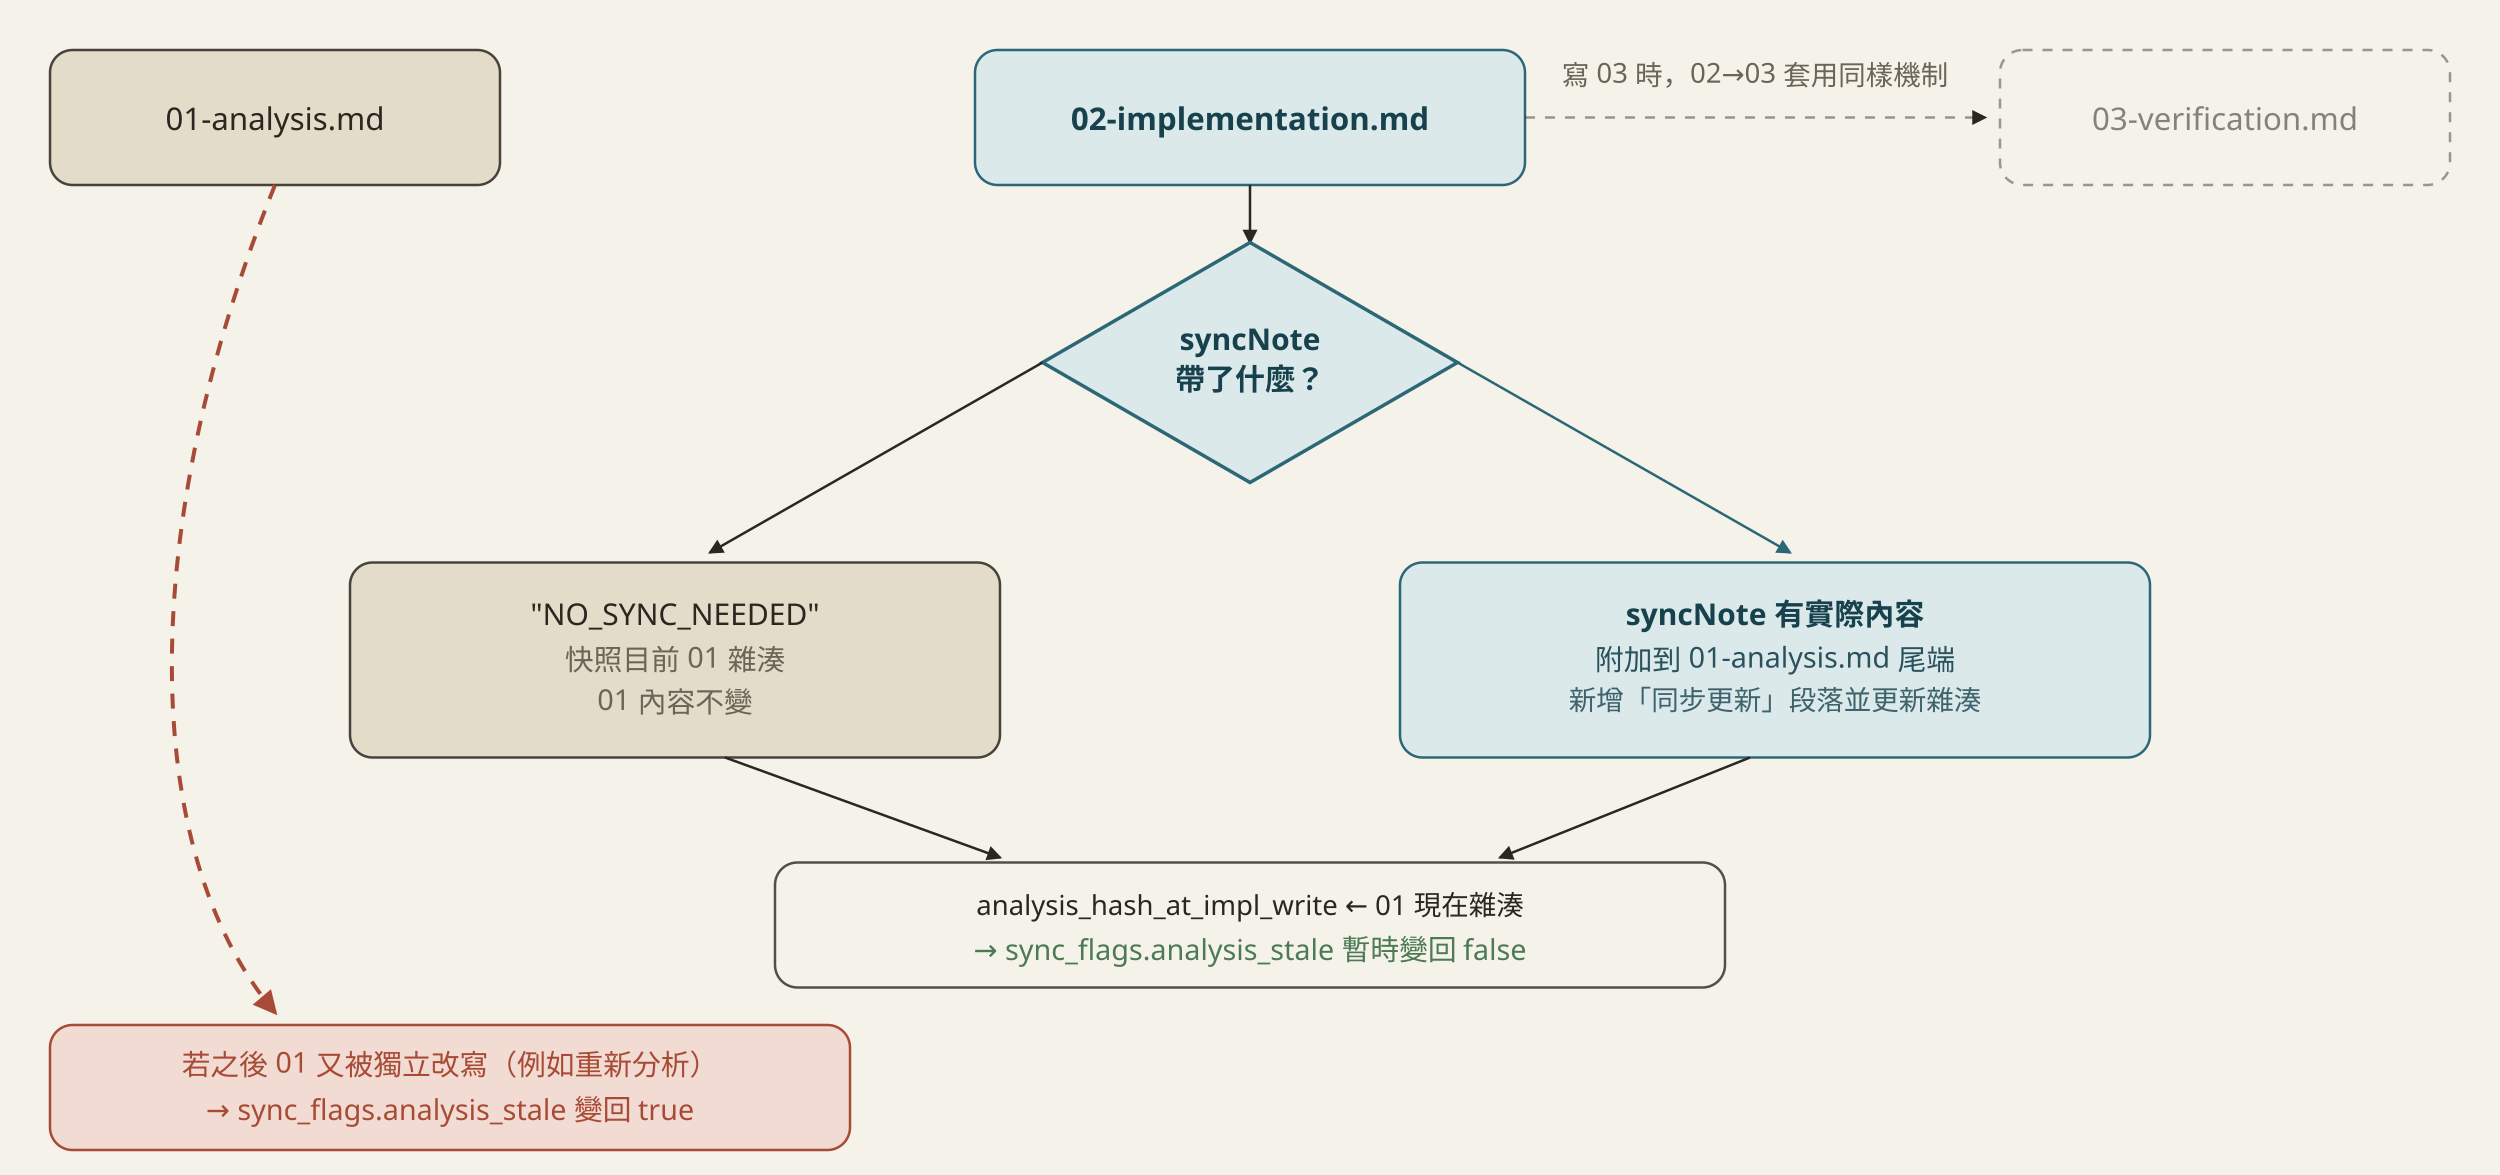
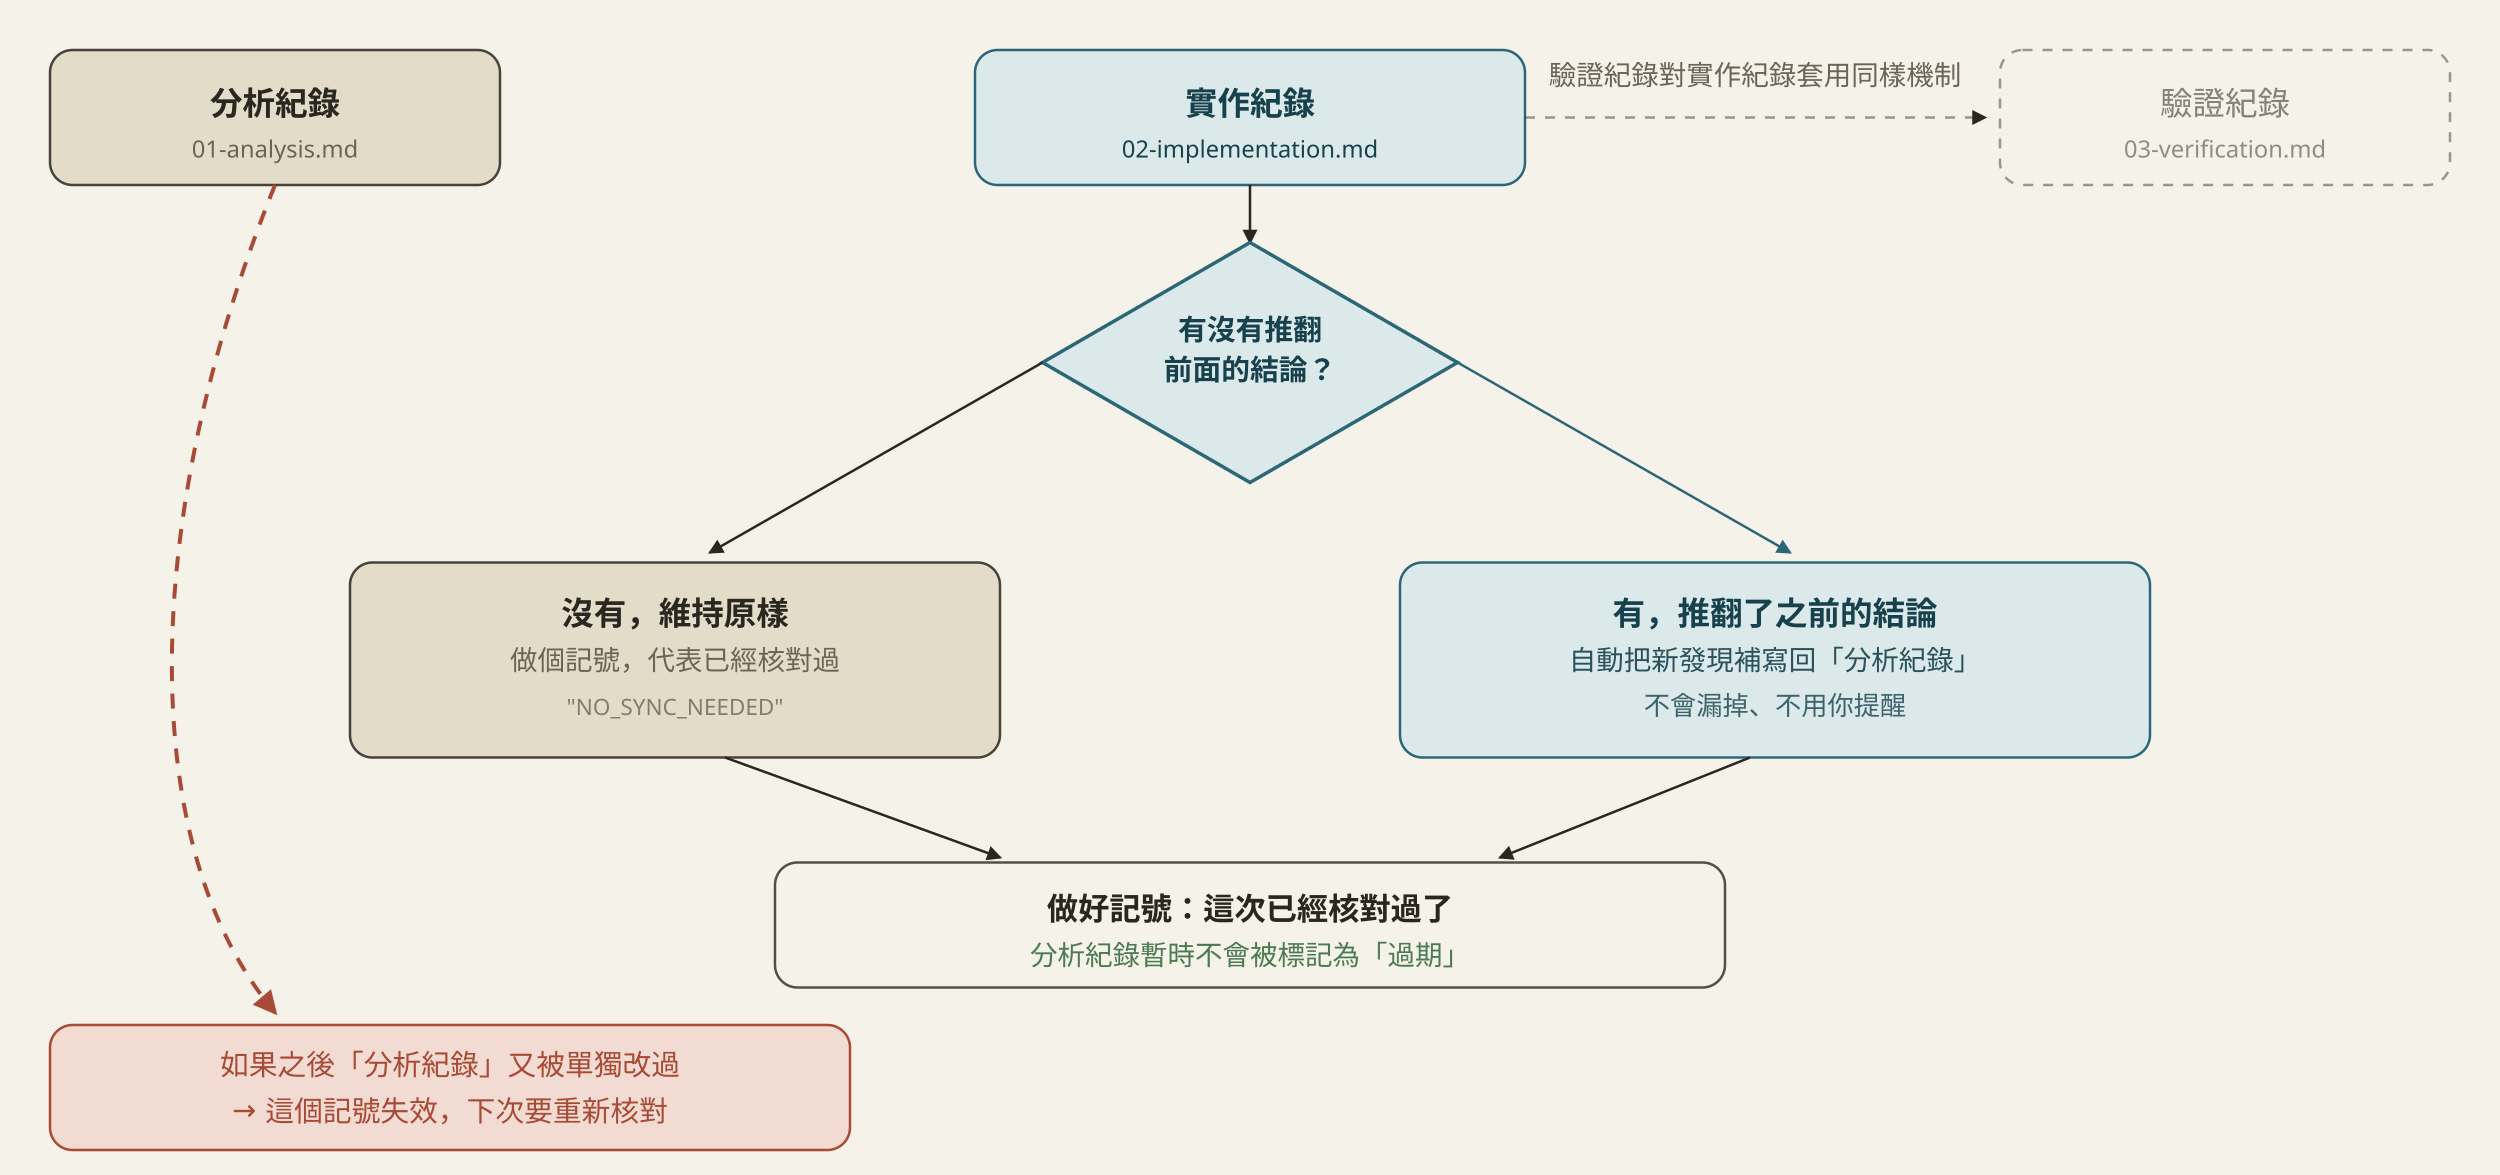
- <svg xmlns="http://www.w3.org/2000/svg" viewBox="0 0 1000 470" role="img" aria-label="01-analysis.md、02-implementation.md、03-verification.md 三份文件的強制同步機制：寫 02 時 syncNote 必填，帶入 NO_SYNC_NEEDED 代表確認不需要同步、只快照 01 目前雜湊；帶入實際內容則附加到 01 尾端並更新雜湊，兩種情況都會讓 sync_flags.analysis_stale 暫時變回 false；但如果 01 之後又被獨立改寫，sync_flags.analysis_stale 會變回 true，直到下次寫 02 時再重新核對。寫 03 時對 02 套用同樣的機制">
+ <svg xmlns="http://www.w3.org/2000/svg" viewBox="0 0 1000 470" role="img" aria-label="分析、實作、驗證三份紀錄怎麼保持同步：AI寫實作紀錄時，一定要交代這次有沒有推翻分析紀錄的結論；沒有的話只做個記號代表核對過；有推翻的話，AI會自動把新發現補寫回分析紀錄，不會漏掉。如果之後分析紀錄又被單獨改過，這個核對記號會失效，下次寫實作紀錄要重新核對一次。驗證紀錄對實作紀錄也套用同樣的機制">
  <defs>
    <marker id="arrowNeutral2" viewBox="0 0 10 10" refX="8.5" refY="5" markerWidth="6" markerHeight="6" orient="auto-start-reverse">
      <path d="M0,0 L10,5 L0,10 z" fill="#2a2620" />
    </marker>
    <marker id="arrowAccent2" viewBox="0 0 10 10" refX="8.5" refY="5" markerWidth="6" markerHeight="6" orient="auto-start-reverse">
      <path d="M0,0 L10,5 L0,10 z" fill="#2b6777" />
    </marker>
    <marker id="arrowStale2" viewBox="0 0 10 10" refX="8.5" refY="5" markerWidth="6" markerHeight="6" orient="auto-start-reverse">
      <path d="M0,0 L10,5 L0,10 z" fill="#a84b36" />
    </marker>
  </defs>
  <rect x="0" y="0" width="1000" height="470" fill="#f5f2ea" />
  <g font-family="'Noto Sans TC',sans-serif">
    <rect x="20" y="20" width="180" height="54" rx="9" fill="#e3dcc9" stroke="#2a2620" stroke-opacity="0.85" />
-     <text x="110" y="52" text-anchor="middle" font-size="12.5" fill="#2a2620">01-analysis.md</text>
+     <text x="110" y="46" text-anchor="middle" font-size="13" font-weight="700" fill="#2a2620">分析紀錄</text>
+     <text x="110" y="63" text-anchor="middle" font-family="'IBM Plex Mono',sans-serif" font-size="9.5" fill="#6b6558">01-analysis.md</text>
    <rect x="390" y="20" width="220" height="54" rx="9" fill="#dbe9ea" stroke="#2b6777" />
-     <text x="500" y="52" text-anchor="middle" font-size="12.5" font-weight="700" fill="#17414c">02-implementation.md</text>
+     <text x="500" y="46" text-anchor="middle" font-size="13" font-weight="700" fill="#17414c">實作紀錄</text>
+     <text x="500" y="63" text-anchor="middle" font-family="'IBM Plex Mono',sans-serif" font-size="9.5" fill="#17414c">02-implementation.md</text>
    <rect x="800" y="20" width="180" height="54" rx="9" fill="none" stroke="#2a2620" stroke-opacity="0.45" stroke-dasharray="4 4" />
-     <text x="890" y="52" text-anchor="middle" font-size="12.5" fill="#2a2620" opacity="0.55">03-verification.md</text>
+     <text x="890" y="46" text-anchor="middle" font-size="13" fill="#2a2620" opacity="0.55">驗證紀錄</text>
+     <text x="890" y="63" text-anchor="middle" font-family="'IBM Plex Mono',sans-serif" font-size="9.5" fill="#2a2620" opacity="0.5">03-verification.md</text>
    <line x1="610" y1="47" x2="794" y2="47" stroke="#2a2620" stroke-opacity="0.45" stroke-dasharray="4 4" marker-end="url(#arrowNeutral2)" />
-     <text x="702" y="34" text-anchor="middle" font-size="11" fill="#6b6558">寫 03 時，02→03 套用同樣機制</text>
+     <text x="702" y="34" text-anchor="middle" font-size="11" fill="#6b6558">驗證紀錄對實作紀錄套用同樣機制</text>
    <line x1="500" y1="74" x2="500" y2="97" stroke="#2a2620" marker-end="url(#arrowNeutral2)" />
    <polygon points="500,97 583,145 500,193 417,145" fill="#dbe9ea" stroke="#2b6777" stroke-width="1.4" />
-     <text x="500" y="140" text-anchor="middle" font-size="12" font-weight="700" fill="#17414c">syncNote</text>
-     <text x="500" y="156" text-anchor="middle" font-size="12" font-weight="700" fill="#17414c">帶了什麼？</text>
+     <text x="500" y="136" text-anchor="middle" font-size="11.5" font-weight="700" fill="#17414c">有沒有推翻</text>
+     <text x="500" y="152" text-anchor="middle" font-size="11.5" font-weight="700" fill="#17414c">前面的結論？</text>
    <line x1="417" y1="145" x2="284" y2="221" stroke="#2a2620" marker-end="url(#arrowNeutral2)" />
    <line x1="583" y1="145" x2="716" y2="221" stroke="#2b6777" marker-end="url(#arrowAccent2)" />
    <rect x="140" y="225" width="260" height="78" rx="9" fill="#e3dcc9" stroke="#2a2620" stroke-opacity="0.85" />
-     <text x="270" y="250" text-anchor="middle" font-family="'IBM Plex Mono','Noto Sans TC',sans-serif" font-size="12" fill="#2a2620">"NO_SYNC_NEEDED"</text>
-     <text x="270" y="268" text-anchor="middle" font-size="11.5" fill="#6b6558">快照目前 01 雜湊</text>
-     <text x="270" y="284" text-anchor="middle" font-size="11.5" fill="#6b6558">01 內容不變</text>
+     <text x="270" y="250" text-anchor="middle" font-size="13" font-weight="700" fill="#2a2620">沒有，維持原樣</text>
+     <text x="270" y="268" text-anchor="middle" font-size="11" fill="#6b6558">做個記號，代表已經核對過</text>
+     <text x="270" y="286" text-anchor="middle" font-family="'IBM Plex Mono',sans-serif" font-size="9" fill="#6b6558" opacity="0.8">"NO_SYNC_NEEDED"</text>
    <rect x="560" y="225" width="300" height="78" rx="9" fill="#dbe9ea" stroke="#2b6777" />
-     <text x="710" y="250" text-anchor="middle" font-size="12" font-weight="700" fill="#17414c">syncNote 有實際內容</text>
-     <text x="710" y="268" text-anchor="middle" font-size="11.5" fill="#17414c" opacity="0.9">附加到 01-analysis.md 尾端</text>
-     <text x="710" y="284" text-anchor="middle" font-size="11" fill="#17414c" opacity="0.8">新增「同步更新」段落並更新雜湊</text>
+     <text x="710" y="250" text-anchor="middle" font-size="13" font-weight="700" fill="#17414c">有，推翻了之前的結論</text>
+     <text x="710" y="268" text-anchor="middle" font-size="11" fill="#17414c" opacity="0.9">自動把新發現補寫回「分析紀錄」</text>
+     <text x="710" y="286" text-anchor="middle" font-size="10.5" fill="#17414c" opacity="0.8">不會漏掉、不用你提醒</text>
    <line x1="290" y1="303" x2="400" y2="343" stroke="#2a2620" marker-end="url(#arrowNeutral2)" />
    <line x1="700" y1="303" x2="600" y2="343" stroke="#2a2620" marker-end="url(#arrowNeutral2)" />
    <rect x="310" y="345" width="380" height="50" rx="9" fill="none" stroke="#2a2620" stroke-opacity="0.8" />
-     <text x="500" y="366" text-anchor="middle" font-family="'IBM Plex Mono','Noto Sans TC',sans-serif" font-size="11" fill="#2a2620">analysis_hash_at_impl_write ← 01 現在雜湊</text>
-     <text x="500" y="384" text-anchor="middle" font-size="11.5" font-weight="500" fill="#4c7a52">→ sync_flags.analysis_stale 暫時變回 false</text>
+     <text x="500" y="368" text-anchor="middle" font-size="12.5" font-weight="700" fill="#2a2620">做好記號：這次已經核對過了</text>
+     <text x="500" y="386" text-anchor="middle" font-size="11" font-weight="500" fill="#4c7a52">分析紀錄暫時不會被標記為「過期」</text>
    <path d="M 110 74 C 55 210, 55 340, 110 405" fill="none" stroke="#a84b36" stroke-width="1.6" stroke-dasharray="6 5" marker-end="url(#arrowStale2)" />
    <rect x="20" y="410" width="320" height="50" rx="9" fill="#f2dbd2" stroke="#a84b36" />
-     <text x="180" y="430" text-anchor="middle" font-size="11.5" fill="#a84b36">若之後 01 又被獨立改寫（例如重新分析）</text>
-     <text x="180" y="448" text-anchor="middle" font-size="11.5" font-weight="500" fill="#a84b36">→ sync_flags.analysis_stale 變回 true</text>
+     <text x="180" y="430" text-anchor="middle" font-size="11.5" fill="#a84b36">如果之後「分析紀錄」又被單獨改過</text>
+     <text x="180" y="448" text-anchor="middle" font-size="11.5" font-weight="500" fill="#a84b36">→ 這個記號失效，下次要重新核對</text>
  </g>
</svg>
